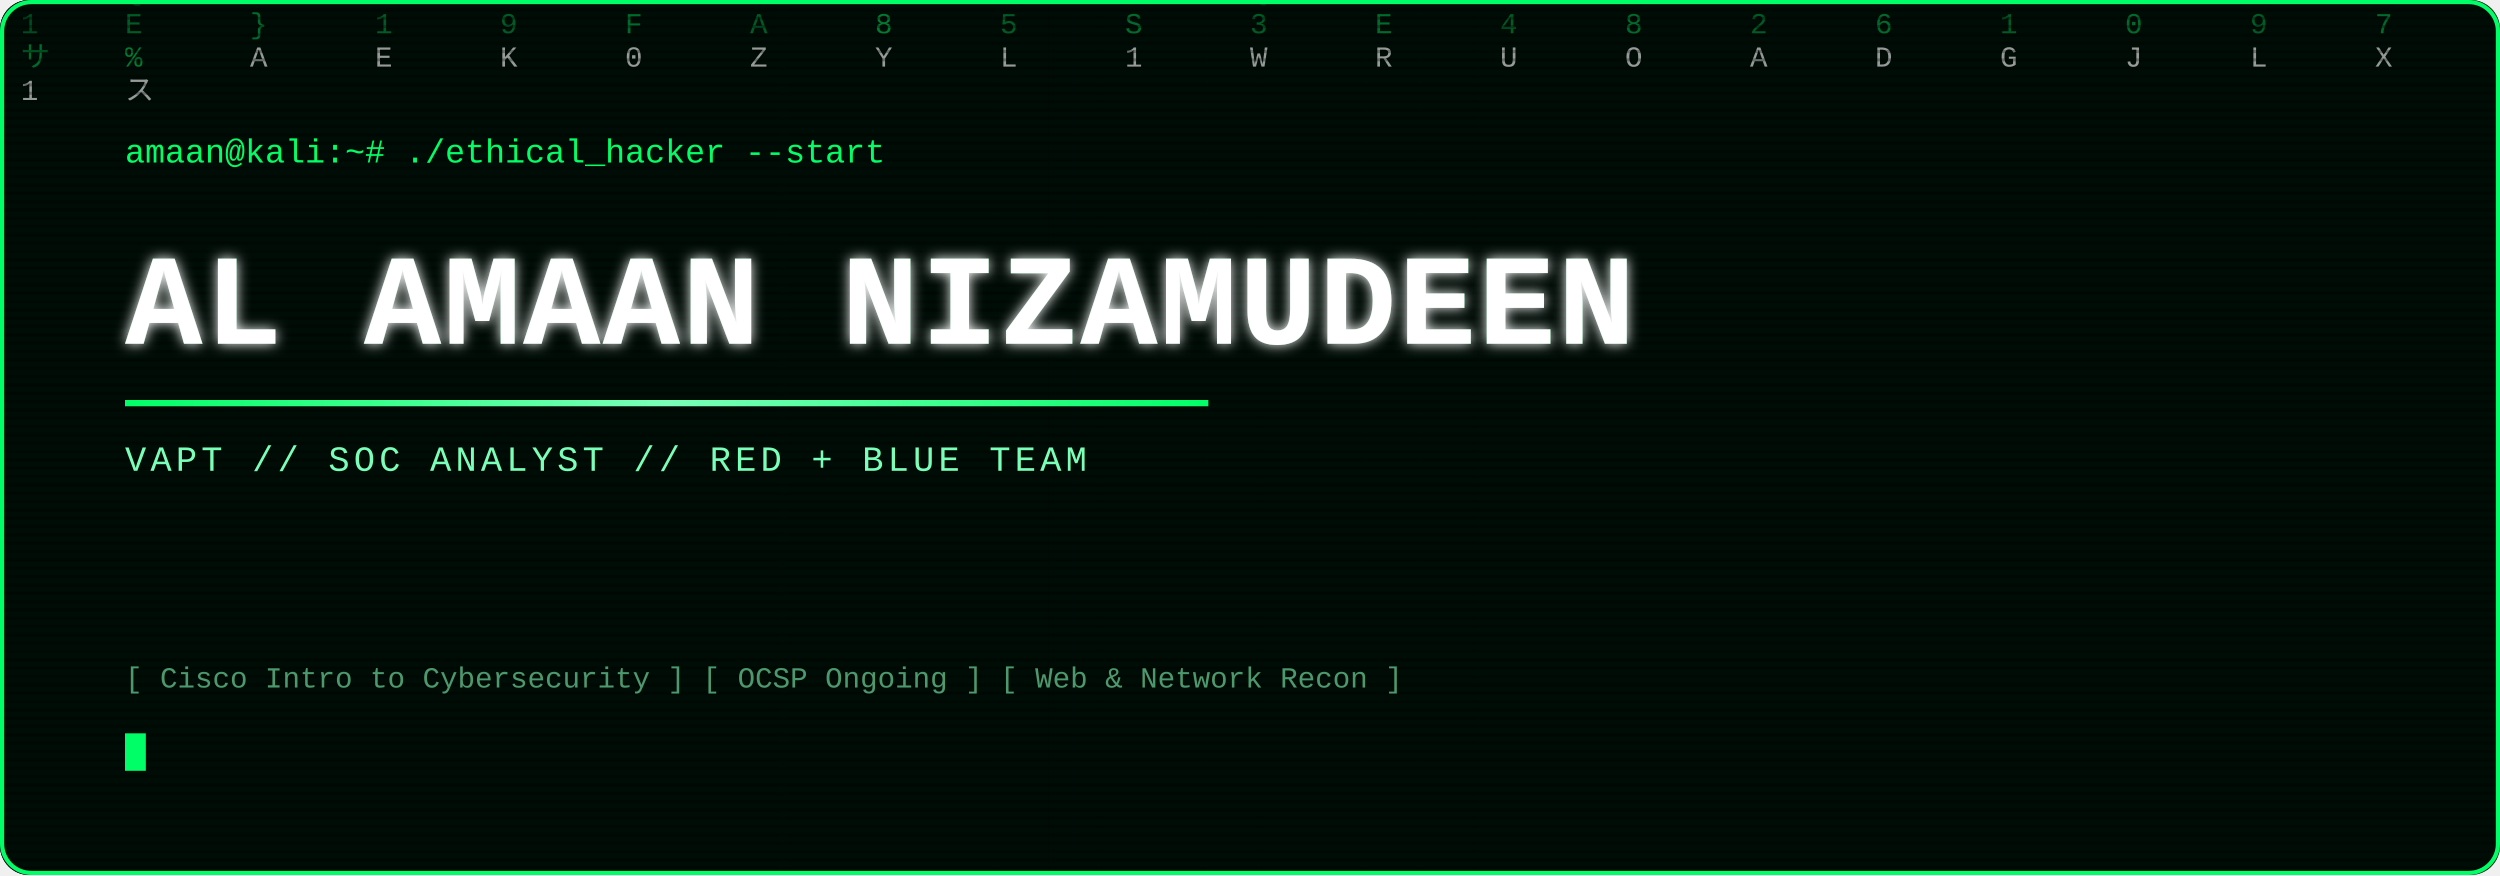
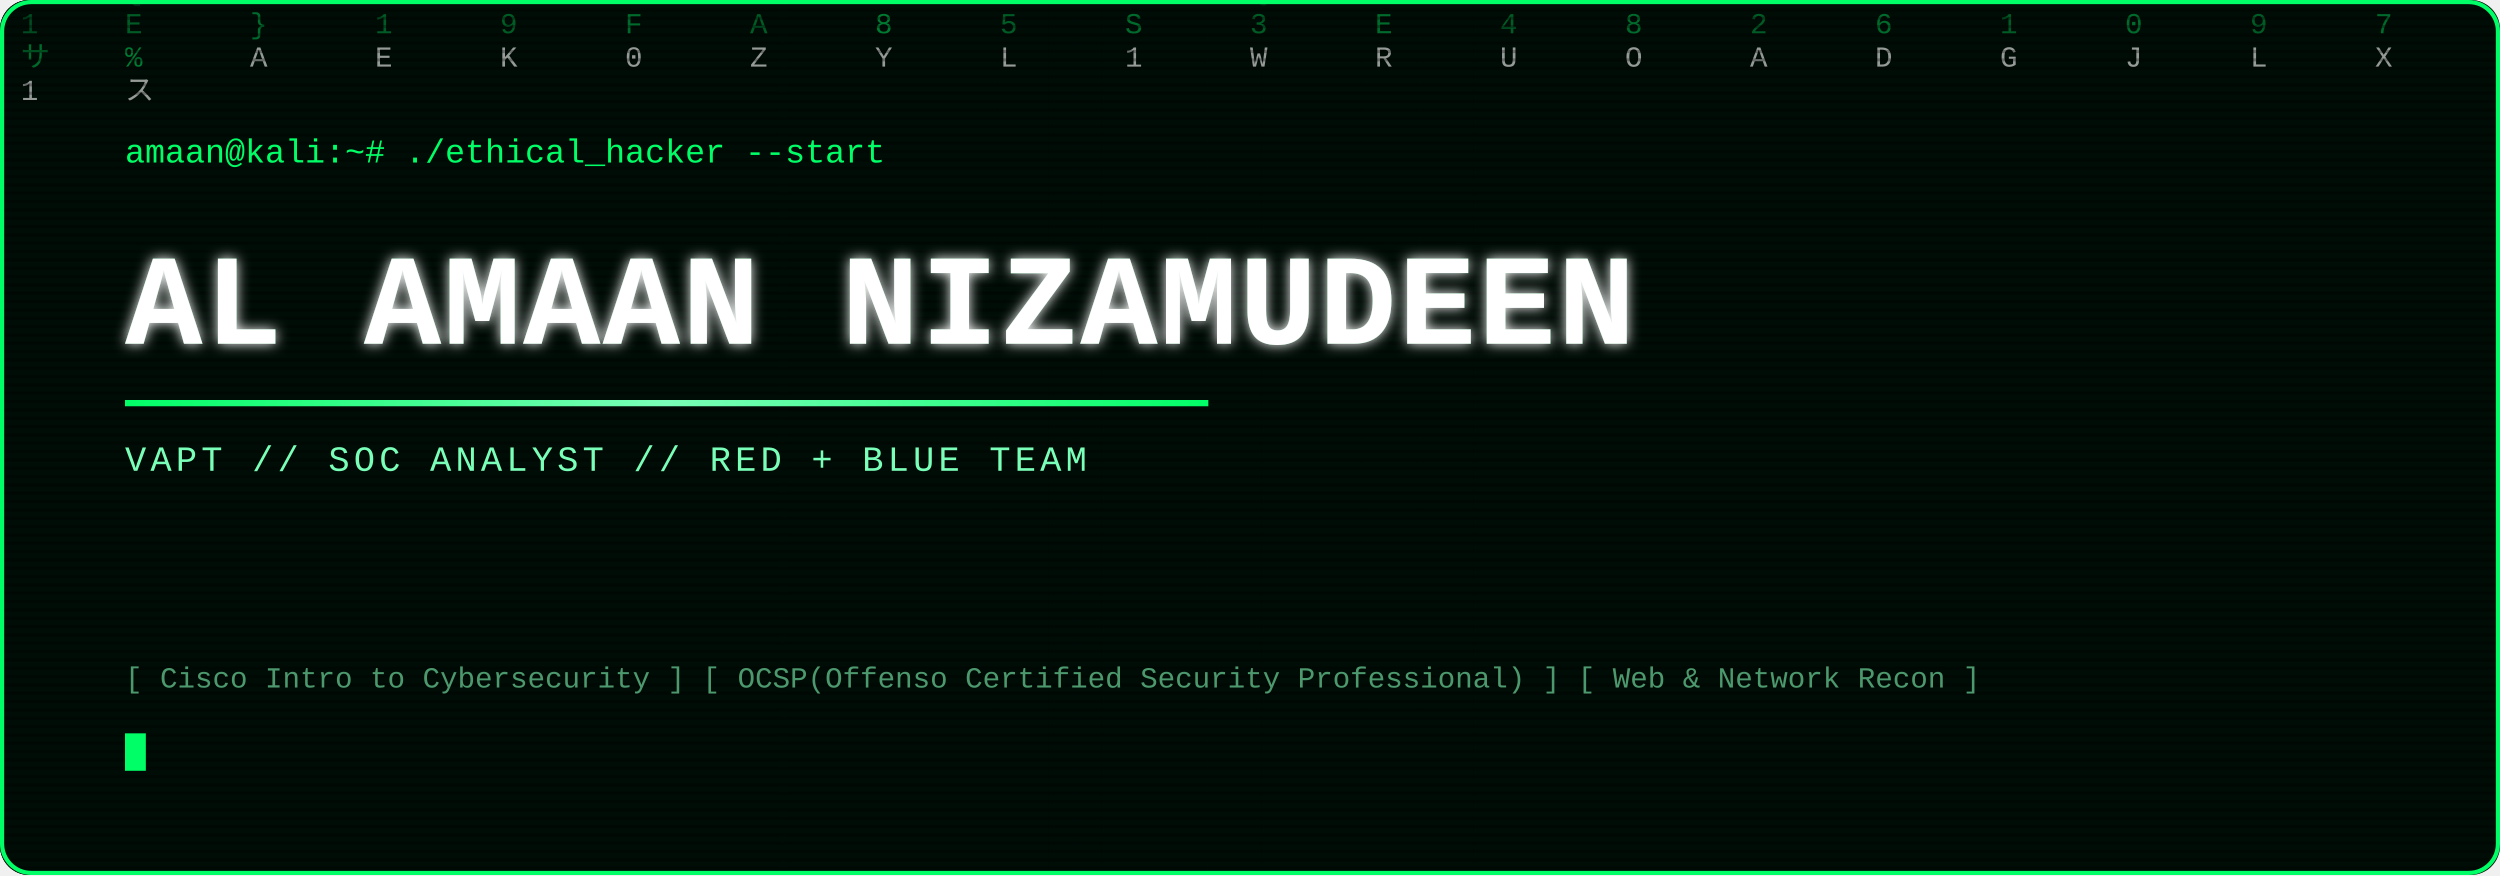
<svg xmlns="http://www.w3.org/2000/svg" width="1200" height="420" viewBox="0 0 1200 420">
  <defs>
    <linearGradient id="fade" x1="0" x2="1">
      <stop offset="0" stop-color="#000c06" />
      <stop offset="0.38" stop-color="#000c06" stop-opacity="0.95" />
      <stop offset="0.62" stop-color="#000c06" stop-opacity="0" />
    </linearGradient>
    <linearGradient id="edge" x1="0" x2="1">
      <stop offset="0" stop-color="#00FF66" />
      <stop offset="0.5" stop-color="#7affb8" />
      <stop offset="1" stop-color="#00FF66" />
    </linearGradient>
    <pattern id="scan" width="4" height="4" patternUnits="userSpaceOnUse">
      <rect width="4" height="1.5" fill="#000" opacity="0.28" />
    </pattern>
    <filter id="glow" x="-20%" y="-20%" width="140%" height="140%">
      <feGaussianBlur stdDeviation="3" result="b" />
      <feMerge>
        <feMergeNode in="b" />
        <feMergeNode in="SourceGraphic" />
      </feMerge>
    </filter>
    <clipPath id="round">
      <rect width="1200" height="420" rx="14" />
    </clipPath>
    <clipPath id="ph0">
      <rect x="60" y="248" height="34" width="0">
        <animate attributeName="width" dur="16s" repeatCount="indefinite" keyTimes="0;0;0.1;0.225;0.226;1" values="0;0;420;420;0;0" />
      </rect>
    </clipPath>
    <clipPath id="ph1">
      <rect x="60" y="248" height="34" width="0">
        <animate attributeName="width" dur="16s" repeatCount="indefinite" keyTimes="0;0.25;0.35;0.475;0.476;1" values="0;0;400;400;0;0" />
      </rect>
    </clipPath>
    <clipPath id="ph2">
      <rect x="60" y="248" height="34" width="0">
        <animate attributeName="width" dur="16s" repeatCount="indefinite" keyTimes="0;0.5;0.6;0.725;0.726;1" values="0;0;420;420;0;0" />
      </rect>
    </clipPath>
    <clipPath id="ph3">
      <rect x="60" y="248" height="34" width="0">
        <animate attributeName="width" dur="16s" repeatCount="indefinite" keyTimes="0;0.75;0.85;0.975;0.976;1" values="0;0;500;500;0;0" />
      </rect>
    </clipPath>
  </defs>
  <g clip-path="url(#round)">
    <rect width="1200" height="420" fill="#000c06" />
    <rect width="1200" height="420" fill="url(#fade)" />
    <g opacity="0.65">
      <g transform="translate(10,0)">
        <animateTransform attributeName="transform" type="translate" additive="sum" from="0 -128" to="0 440" dur="8.6s" begin="-1.1s" repeatCount="indefinite" />
        <text y="0" font-size="14" fill="#00FF66" opacity="0.2" font-family="'Courier New',Consolas,monospace">0</text>
        <text y="16" font-size="14" fill="#00FF66" opacity="0.4" font-family="'Courier New',Consolas,monospace">1</text>
        <text y="32" font-size="14" fill="#00FF66" opacity="0.6" font-family="'Courier New',Consolas,monospace">サ</text>
        <text y="48" font-size="14" fill="#ffffff" opacity="0.9" font-family="'Courier New',Consolas,monospace">1</text>
      </g>
      <g transform="translate(60,0)">
        <animateTransform attributeName="transform" type="translate" additive="sum" from="0 -192" to="0 440" dur="9.7s" begin="-4.2s" repeatCount="indefinite" />
        <text y="0" font-size="14" fill="#00FF66" opacity="0.2" font-family="'Courier New',Consolas,monospace">{</text>
        <text y="16" font-size="14" fill="#00FF66" opacity="0.5" font-family="'Courier New',Consolas,monospace">E</text>
        <text y="32" font-size="14" fill="#00FF66" opacity="0.7" font-family="'Courier New',Consolas,monospace">%</text>
        <text y="48" font-size="14" fill="#ffffff" opacity="0.9" font-family="'Courier New',Consolas,monospace">ス</text>
      </g>
      <g transform="translate(120,0)">
        <animateTransform attributeName="transform" type="translate" additive="sum" from="0 -160" to="0 440" dur="10.1s" begin="-10.0s" repeatCount="indefinite" />
        <text y="0" font-size="14" fill="#00FF66" opacity="0.3" font-family="'Courier New',Consolas,monospace">C</text>
        <text y="16" font-size="14" fill="#00FF66" opacity="0.6" font-family="'Courier New',Consolas,monospace">}</text>
        <text y="32" font-size="14" fill="#ffffff" opacity="0.9" font-family="'Courier New',Consolas,monospace">A</text>
      </g>
      <g transform="translate(180,0)">
        <animateTransform attributeName="transform" type="translate" additive="sum" from="0 -160" to="0 440" dur="6.7s" begin="-1.8s" repeatCount="indefinite" />
        <text y="0" font-size="14" fill="#00FF66" opacity="0.2" font-family="'Courier New',Consolas,monospace">0</text>
        <text y="16" font-size="14" fill="#00FF66" opacity="0.5" font-family="'Courier New',Consolas,monospace">1</text>
        <text y="32" font-size="14" fill="#ffffff" opacity="0.9" font-family="'Courier New',Consolas,monospace">E</text>
      </g>
      <g transform="translate(240,0)">
        <animateTransform attributeName="transform" type="translate" additive="sum" from="0 -180" to="0 440" dur="7.8s" begin="-2.5s" repeatCount="indefinite" />
        <text y="0" font-size="14" fill="#00FF66" opacity="0.2" font-family="'Courier New',Consolas,monospace">X</text>
        <text y="16" font-size="14" fill="#00FF66" opacity="0.5" font-family="'Courier New',Consolas,monospace">9</text>
        <text y="32" font-size="14" fill="#ffffff" opacity="0.9" font-family="'Courier New',Consolas,monospace">K</text>
      </g>
      <g transform="translate(300,0)">
        <animateTransform attributeName="transform" type="translate" additive="sum" from="0 -150" to="0 440" dur="8.3s" begin="-5.1s" repeatCount="indefinite" />
        <text y="0" font-size="14" fill="#00FF66" opacity="0.3" font-family="'Courier New',Consolas,monospace">#</text>
        <text y="16" font-size="14" fill="#00FF66" opacity="0.6" font-family="'Courier New',Consolas,monospace">F</text>
        <text y="32" font-size="14" fill="#ffffff" opacity="0.9" font-family="'Courier New',Consolas,monospace">0</text>
      </g>
      <g transform="translate(360,0)">
        <animateTransform attributeName="transform" type="translate" additive="sum" from="0 -190" to="0 440" dur="9.2s" begin="-3.3s" repeatCount="indefinite" />
        <text y="0" font-size="14" fill="#00FF66" opacity="0.2" font-family="'Courier New',Consolas,monospace">1</text>
        <text y="16" font-size="14" fill="#00FF66" opacity="0.5" font-family="'Courier New',Consolas,monospace">A</text>
        <text y="32" font-size="14" fill="#ffffff" opacity="0.9" font-family="'Courier New',Consolas,monospace">Z</text>
      </g>
      <g transform="translate(420,0)">
        <animateTransform attributeName="transform" type="translate" additive="sum" from="0 -140" to="0 440" dur="6.9s" begin="-0.8s" repeatCount="indefinite" />
        <text y="0" font-size="14" fill="#00FF66" opacity="0.3" font-family="'Courier New',Consolas,monospace">コ</text>
        <text y="16" font-size="14" fill="#00FF66" opacity="0.7" font-family="'Courier New',Consolas,monospace">8</text>
        <text y="32" font-size="14" fill="#ffffff" opacity="0.9" font-family="'Courier New',Consolas,monospace">Y</text>
      </g>
      <g transform="translate(480,0)">
        <animateTransform attributeName="transform" type="translate" additive="sum" from="0 -170" to="0 440" dur="10.5s" begin="-6.2s" repeatCount="indefinite" />
        <text y="0" font-size="14" fill="#00FF66" opacity="0.2" font-family="'Courier New',Consolas,monospace">B</text>
        <text y="16" font-size="14" fill="#00FF66" opacity="0.5" font-family="'Courier New',Consolas,monospace">5</text>
        <text y="32" font-size="14" fill="#ffffff" opacity="0.9" font-family="'Courier New',Consolas,monospace">L</text>
      </g>
      <g transform="translate(540,0)">
        <animateTransform attributeName="transform" type="translate" additive="sum" from="0 -160" to="0 440" dur="7.2s" begin="-1.5s" repeatCount="indefinite" />
        <text y="0" font-size="14" fill="#00FF66" opacity="0.3" font-family="'Courier New',Consolas,monospace">0</text>
        <text y="16" font-size="14" fill="#00FF66" opacity="0.6" font-family="'Courier New',Consolas,monospace">S</text>
        <text y="32" font-size="14" fill="#ffffff" opacity="0.9" font-family="'Courier New',Consolas,monospace">1</text>
      </g>
      <g transform="translate(600,0)">
        <animateTransform attributeName="transform" type="translate" additive="sum" from="0 -200" to="0 440" dur="8.9s" begin="-4.7s" repeatCount="indefinite" />
        <text y="0" font-size="14" fill="#00FF66" opacity="0.2" font-family="'Courier New',Consolas,monospace">Q</text>
        <text y="16" font-size="14" fill="#00FF66" opacity="0.5" font-family="'Courier New',Consolas,monospace">3</text>
        <text y="32" font-size="14" fill="#ffffff" opacity="0.9" font-family="'Courier New',Consolas,monospace">W</text>
      </g>
      <g transform="translate(660,0)">
        <animateTransform attributeName="transform" type="translate" additive="sum" from="0 -130" to="0 440" dur="6.4s" begin="-2.1s" repeatCount="indefinite" />
        <text y="0" font-size="14" fill="#00FF66" opacity="0.3" font-family="'Courier New',Consolas,monospace">7</text>
        <text y="16" font-size="14" fill="#00FF66" opacity="0.6" font-family="'Courier New',Consolas,monospace">E</text>
        <text y="32" font-size="14" fill="#ffffff" opacity="0.9" font-family="'Courier New',Consolas,monospace">R</text>
      </g>
      <g transform="translate(720,0)">
        <animateTransform attributeName="transform" type="translate" additive="sum" from="0 -185" to="0 440" dur="9.5s" begin="-5.8s" repeatCount="indefinite" />
        <text y="0" font-size="14" fill="#00FF66" opacity="0.2" font-family="'Courier New',Consolas,monospace">T</text>
        <text y="16" font-size="14" fill="#00FF66" opacity="0.5" font-family="'Courier New',Consolas,monospace">4</text>
        <text y="32" font-size="14" fill="#ffffff" opacity="0.9" font-family="'Courier New',Consolas,monospace">U</text>
      </g>
      <g transform="translate(780,0)">
        <animateTransform attributeName="transform" type="translate" additive="sum" from="0 -155" to="0 440" dur="7.7s" begin="-1.0s" repeatCount="indefinite" />
        <text y="0" font-size="14" fill="#00FF66" opacity="0.3" font-family="'Courier New',Consolas,monospace">I</text>
        <text y="16" font-size="14" fill="#00FF66" opacity="0.6" font-family="'Courier New',Consolas,monospace">8</text>
        <text y="32" font-size="14" fill="#ffffff" opacity="0.9" font-family="'Courier New',Consolas,monospace">O</text>
      </g>
      <g transform="translate(840,0)">
        <animateTransform attributeName="transform" type="translate" additive="sum" from="0 -195" to="0 440" dur="8.1s" begin="-3.9s" repeatCount="indefinite" />
        <text y="0" font-size="14" fill="#00FF66" opacity="0.2" font-family="'Courier New',Consolas,monospace">P</text>
        <text y="16" font-size="14" fill="#00FF66" opacity="0.5" font-family="'Courier New',Consolas,monospace">2</text>
        <text y="32" font-size="14" fill="#ffffff" opacity="0.9" font-family="'Courier New',Consolas,monospace">A</text>
      </g>
      <g transform="translate(900,0)">
        <animateTransform attributeName="transform" type="translate" additive="sum" from="0 -145" to="0 440" dur="6.8s" begin="-0.3s" repeatCount="indefinite" />
        <text y="0" font-size="14" fill="#00FF66" opacity="0.3" font-family="'Courier New',Consolas,monospace">S</text>
        <text y="16" font-size="14" fill="#00FF66" opacity="0.6" font-family="'Courier New',Consolas,monospace">6</text>
        <text y="32" font-size="14" fill="#ffffff" opacity="0.9" font-family="'Courier New',Consolas,monospace">D</text>
      </g>
      <g transform="translate(960,0)">
        <animateTransform attributeName="transform" type="translate" additive="sum" from="0 -175" to="0 440" dur="10.2s" begin="-7.1s" repeatCount="indefinite" />
        <text y="0" font-size="14" fill="#00FF66" opacity="0.2" font-family="'Courier New',Consolas,monospace">F</text>
        <text y="16" font-size="14" fill="#00FF66" opacity="0.5" font-family="'Courier New',Consolas,monospace">1</text>
        <text y="32" font-size="14" fill="#ffffff" opacity="0.9" font-family="'Courier New',Consolas,monospace">G</text>
      </g>
      <g transform="translate(1020,0)">
        <animateTransform attributeName="transform" type="translate" additive="sum" from="0 -165" to="0 440" dur="7.4s" begin="-2.8s" repeatCount="indefinite" />
        <text y="0" font-size="14" fill="#00FF66" opacity="0.3" font-family="'Courier New',Consolas,monospace">H</text>
        <text y="16" font-size="14" fill="#00FF66" opacity="0.6" font-family="'Courier New',Consolas,monospace">0</text>
        <text y="32" font-size="14" fill="#ffffff" opacity="0.9" font-family="'Courier New',Consolas,monospace">J</text>
      </g>
      <g transform="translate(1080,0)">
        <animateTransform attributeName="transform" type="translate" additive="sum" from="0 -210" to="0 440" dur="8.8s" begin="-4.0s" repeatCount="indefinite" />
        <text y="0" font-size="14" fill="#00FF66" opacity="0.2" font-family="'Courier New',Consolas,monospace">K</text>
        <text y="16" font-size="14" fill="#00FF66" opacity="0.5" font-family="'Courier New',Consolas,monospace">9</text>
        <text y="32" font-size="14" fill="#ffffff" opacity="0.9" font-family="'Courier New',Consolas,monospace">L</text>
      </g>
      <g transform="translate(1140,0)">
        <animateTransform attributeName="transform" type="translate" additive="sum" from="0 -135" to="0 440" dur="6.6s" begin="-1.2s" repeatCount="indefinite" />
        <text y="0" font-size="14" fill="#00FF66" opacity="0.3" font-family="'Courier New',Consolas,monospace">Z</text>
        <text y="16" font-size="14" fill="#00FF66" opacity="0.6" font-family="'Courier New',Consolas,monospace">7</text>
        <text y="32" font-size="14" fill="#ffffff" opacity="0.9" font-family="'Courier New',Consolas,monospace">X</text>
      </g>
    </g>
    <rect width="1200" height="420" fill="url(#scan)" />
    <text x="60" y="78" font-size="16" fill="#00FF66" font-family="'Courier New',Consolas,monospace">amaan@kali:~# ./ethical_hacker --start<animate attributeName="opacity" values="1;1;0.4;1" dur="2.2s" repeatCount="indefinite" />
    </text>
    <g font-size="62" font-weight="900" font-family="'Courier New',Consolas,monospace" letter-spacing="1">
      <text x="60" y="165" fill="#00FF66" opacity="0.7">
        <animate attributeName="x" values="60;57;64;60;60;62;60" keyTimes="0;0.02;0.04;0.06;0.7;0.72;1" dur="3.4s" repeatCount="indefinite" />AL AMAAN NIZAMUDEEN</text>
      <text x="60" y="165" fill="#004d1a" opacity="0.85">
        <animate attributeName="x" values="60;64;56;60;60;58;60" keyTimes="0;0.02;0.04;0.06;0.7;0.72;1" dur="3.4s" repeatCount="indefinite" />AL AMAAN NIZAMUDEEN</text>
      <text x="60" y="165" fill="#ffffff" filter="url(#glow)">AL AMAAN NIZAMUDEEN</text>
    </g>
    <rect x="60" y="192" width="520" height="3" fill="url(#edge)">
      <animate attributeName="width" values="40;720;40" dur="4s" repeatCount="indefinite" />
    </rect>
    <text x="60" y="226" font-size="17" fill="#7affb8" letter-spacing="2" font-family="'Courier New',Consolas,monospace">VAPT // SOC ANALYST // RED + BLUE TEAM</text>
    <text x="60" y="274" font-size="22" fill="#e3ffef" clip-path="url(#ph0)" font-family="'Courier New',Consolas,monospace">&gt; Junior Security Analyst</text>
    <text x="60" y="274" font-size="22" fill="#e3ffef" clip-path="url(#ph1)" font-family="'Courier New',Consolas,monospace">&gt; VAPT | Threat Detection</text>
    <text x="60" y="274" font-size="22" fill="#e3ffef" clip-path="url(#ph2)" font-family="'Courier New',Consolas,monospace">&gt; Attack to learn. Detect to fix.</text>
    <text x="60" y="274" font-size="22" fill="#e3ffef" clip-path="url(#ph3)" font-family="'Courier New',Consolas,monospace">&gt; Kali • Burp • httpx • gau • ZAP</text>
-     <text x="60" y="330" font-size="14" fill="#4d996e" font-family="'Courier New',Consolas,monospace">[ Cisco Intro to Cybersecurity ] [ OCSP Ongoing ] [ Web &amp; Network Recon ]</text>
+     <text x="60" y="330" font-size="14" fill="#4d996e" font-family="'Courier New',Consolas,monospace">[ Cisco Intro to Cybersecurity ] [ OCSP(Offenso Certified Security Professional) ] [ Web &amp; Network Recon ]</text>
    <rect x="60" y="352" width="10" height="18" fill="#00FF66">
      <animate attributeName="opacity" values="1;0;1" dur="1s" repeatCount="indefinite" />
    </rect>
  </g>
  <rect x="1" y="1" width="1198" height="418" rx="14" fill="none" stroke="#00FF66" stroke-width="2">
    <animate attributeName="stroke-opacity" values="1;0.3;1" dur="2.4s" repeatCount="indefinite" />
  </rect>
</svg>
